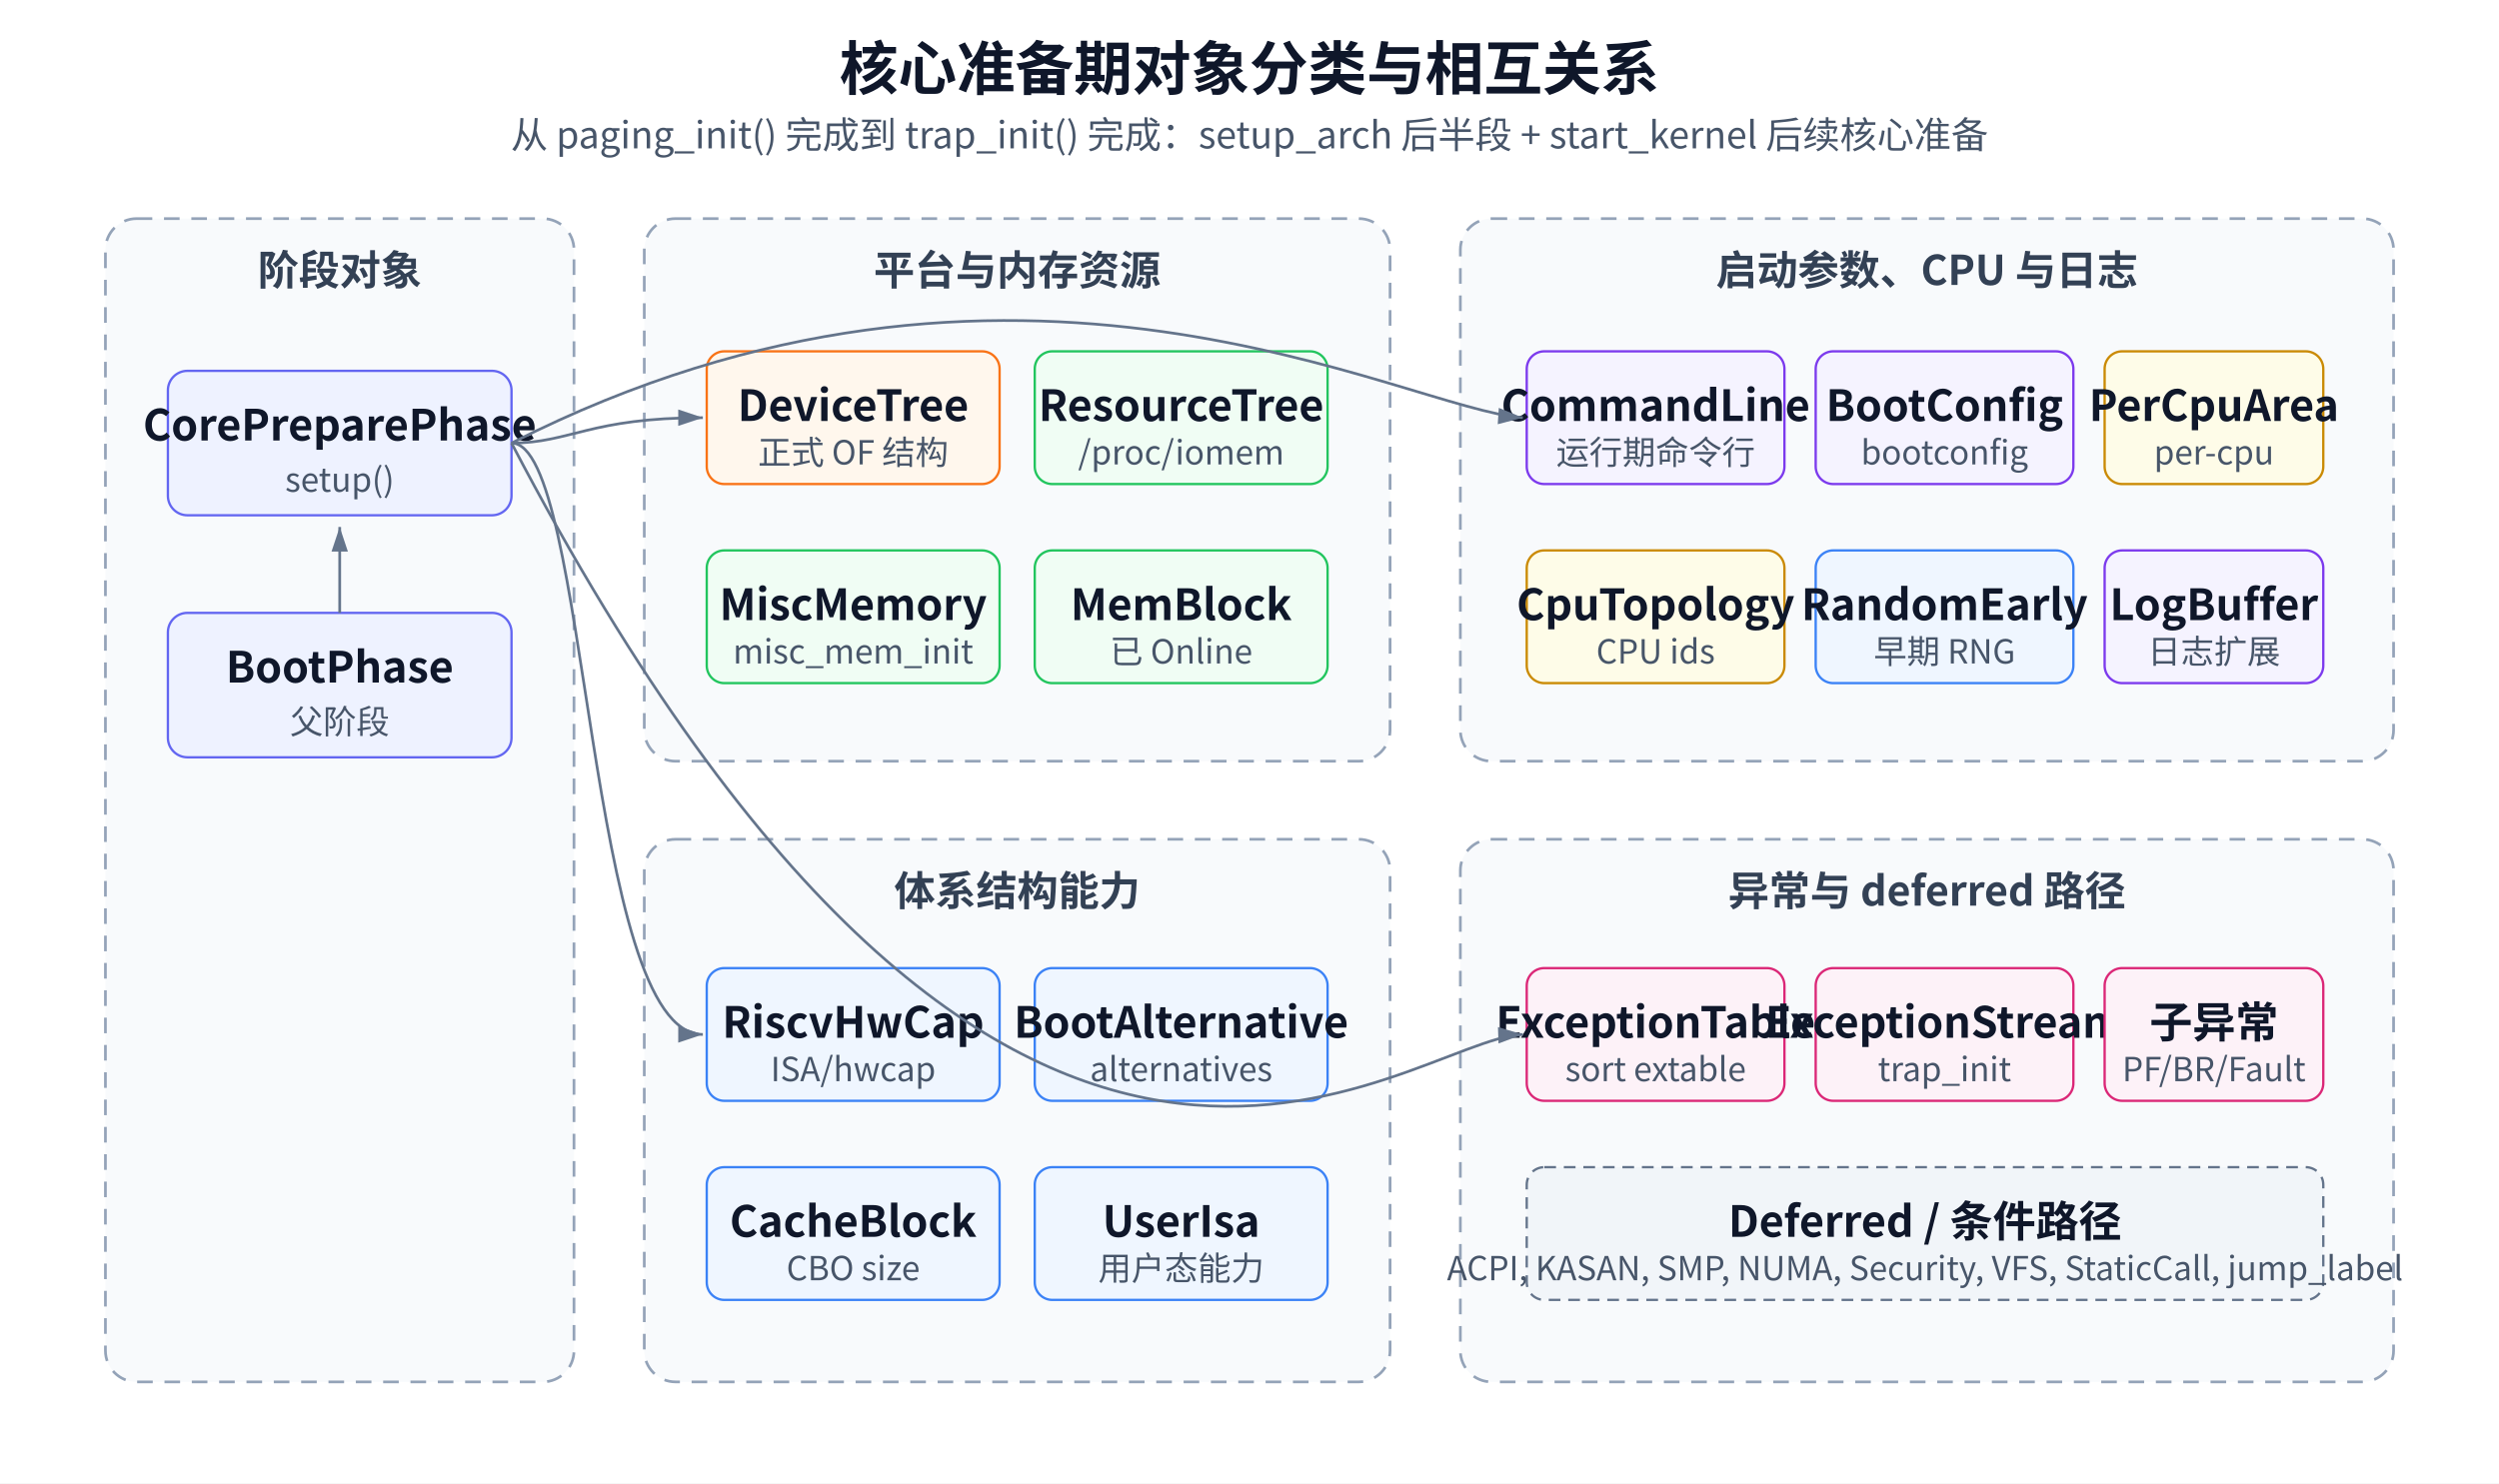
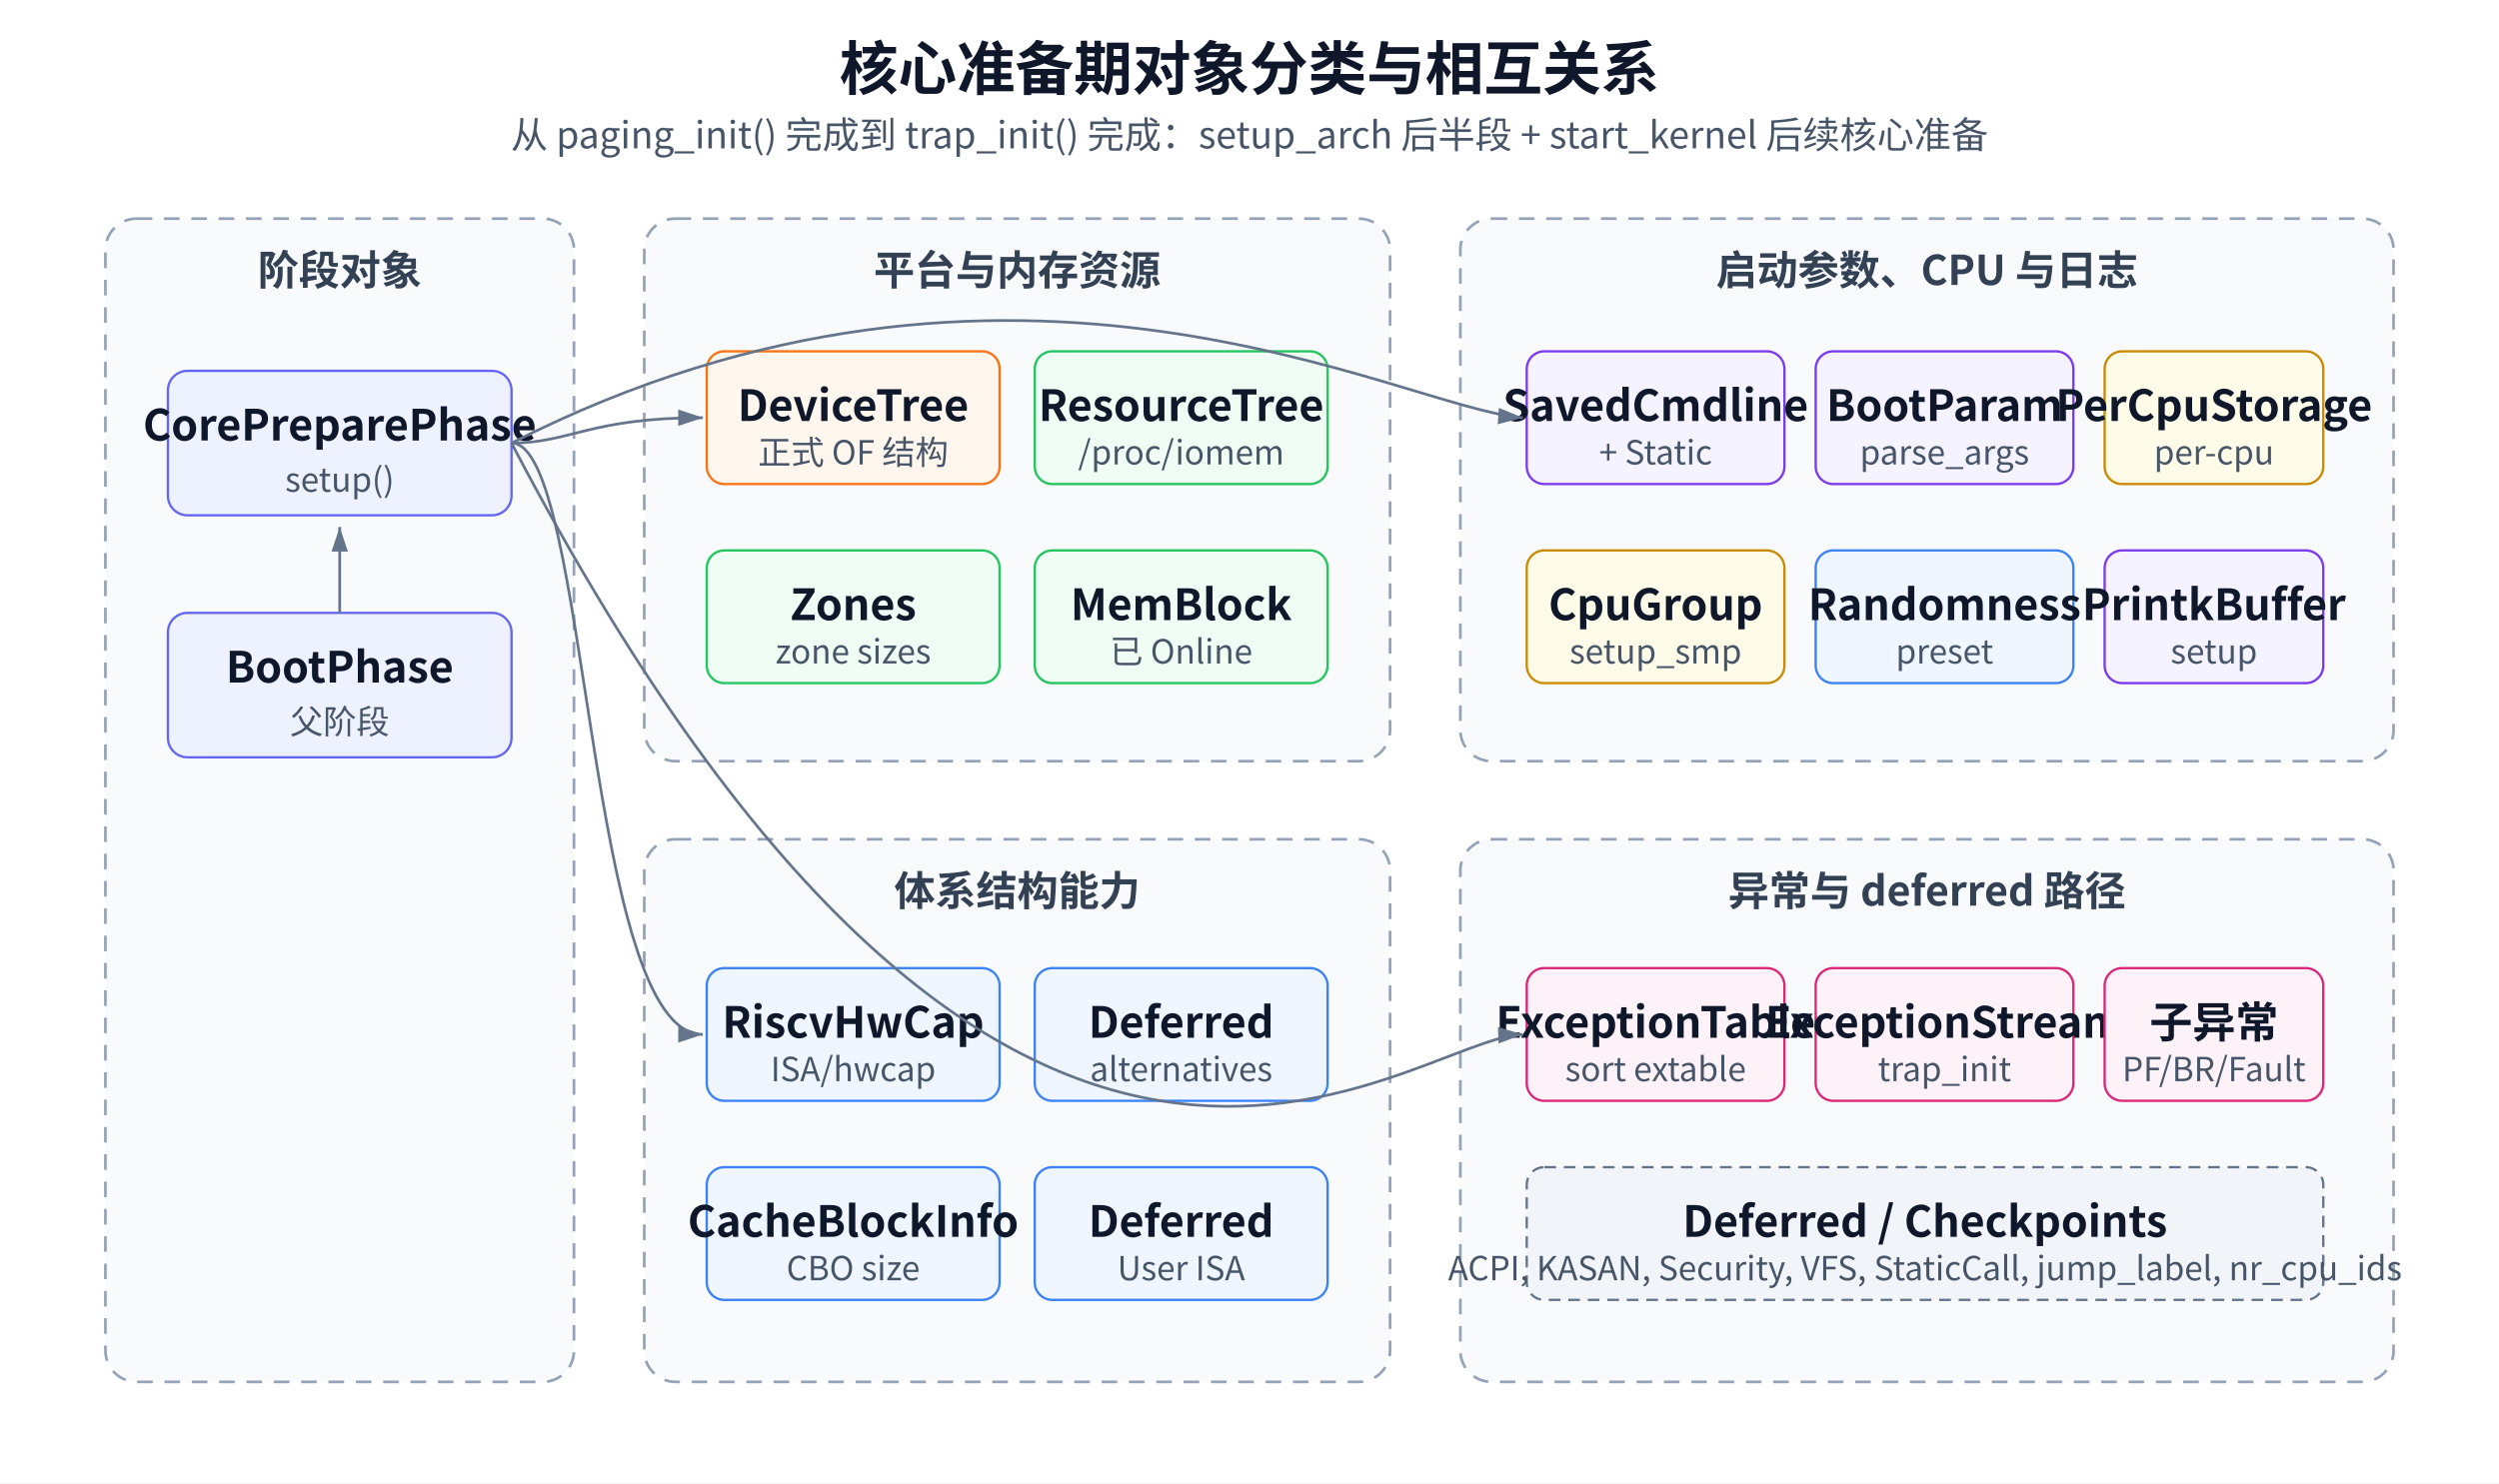
<svg xmlns="http://www.w3.org/2000/svg" width="1280" height="760" viewBox="0 0 1280 760" role="img" aria-labelledby="title desc">
  <defs>
    <style>
      text {
        font-family: "Microsoft YaHei", "Noto Sans CJK SC", "Source Han Sans SC", Arial, sans-serif;
        fill: #0f172a;
      }
      .title { font-size: 30px; font-weight: 600; }
      .subtitle { font-size: 19px; fill: #475569; }
      .group { fill: #f8fafc; stroke: #94a3b8; stroke-width: 1.4; stroke-dasharray: 8 6; }
      .box { fill: #ffffff; stroke: #334155; stroke-width: 1.2; }
      .phase { fill: #eef2ff; stroke: #6366f1; }
      .memory { fill: #f0fdf4; stroke: #22c55e; }
      .platform { fill: #fff7ed; stroke: #f97316; }
      .arch { fill: #eff6ff; stroke: #3b82f6; }
      .cpu { fill: #fefce8; stroke: #ca8a04; }
      .param { fill: #f5f3ff; stroke: #7c3aed; }
      .trap { fill: #fdf2f8; stroke: #db2777; }
      .defer { fill: #f1f5f9; stroke: #64748b; stroke-dasharray: 6 4; }
      .label { font-size: 22px; font-weight: 600; dominant-baseline: middle; }
      .small { font-size: 17px; fill: #475569; dominant-baseline: middle; }
      .group-title { font-size: 21px; font-weight: 600; fill: #334155; }
      .edge { stroke: #64748b; stroke-width: 1.4; fill: none; marker-end: url(#arrow); }
    </style>
    <marker id="arrow" markerWidth="10" markerHeight="10" refX="9" refY="3" orient="auto" markerUnits="strokeWidth">
      <path d="M0,0 L0,6 L9,3 z" fill="#64748b" />
    </marker>
  </defs>
  <rect x="0" y="0" width="1280" height="760" fill="#ffffff" />
  <text x="640" y="46" text-anchor="middle" class="title">核心准备期对象分类与相互关系</text>
  <text x="640" y="76" text-anchor="middle" class="subtitle">从 paging_init() 完成到 trap_init() 完成：setup_arch 后半段 + start_kernel 后续核心准备</text>
  <rect x="54" y="112" width="240" height="596" rx="16" class="group" />
  <text x="174" y="146" text-anchor="middle" class="group-title">阶段对象</text>
  <rect x="86" y="190" width="176" height="74" rx="10" class="box phase" />
  <text x="174" y="218" text-anchor="middle" class="label">CorePreparePhase</text>
  <text x="174" y="246" text-anchor="middle" class="small">setup()</text>
  <rect x="86" y="314" width="176" height="74" rx="10" class="box phase" />
  <text x="174" y="342" text-anchor="middle" class="label">BootPhase</text>
  <text x="174" y="370" text-anchor="middle" class="small">父阶段</text>
  <path d="M174 314 L174 270" class="edge" />
  <rect x="330" y="112" width="382" height="278" rx="16" class="group" />
  <text x="521" y="146" text-anchor="middle" class="group-title">平台与内存资源</text>
  <rect x="362" y="180" width="150" height="68" rx="9" class="box platform" />
  <text x="437" y="208" text-anchor="middle" class="label">DeviceTree</text>
  <text x="437" y="232" text-anchor="middle" class="small">正式 OF 结构</text>
  <rect x="530" y="180" width="150" height="68" rx="9" class="box memory" />
  <text x="605" y="208" text-anchor="middle" class="label">ResourceTree</text>
  <text x="605" y="232" text-anchor="middle" class="small">/proc/iomem</text>
  <rect x="362" y="282" width="150" height="68" rx="9" class="box memory" />
-   <text x="437" y="310" text-anchor="middle" class="label">MiscMemory</text>
-   <text x="437" y="334" text-anchor="middle" class="small">misc_mem_init</text>
+   <text x="437" y="310" text-anchor="middle" class="label">Zones</text>
+   <text x="437" y="334" text-anchor="middle" class="small">zone sizes</text>
  <rect x="530" y="282" width="150" height="68" rx="9" class="box memory" />
  <text x="605" y="310" text-anchor="middle" class="label">MemBlock</text>
  <text x="605" y="334" text-anchor="middle" class="small">已 Online</text>
  <rect x="330" y="430" width="382" height="278" rx="16" class="group" />
  <text x="521" y="464" text-anchor="middle" class="group-title">体系结构能力</text>
  <rect x="362" y="496" width="150" height="68" rx="9" class="box arch" />
  <text x="437" y="524" text-anchor="middle" class="label">RiscvHwCap</text>
  <text x="437" y="548" text-anchor="middle" class="small">ISA/hwcap</text>
  <rect x="530" y="496" width="150" height="68" rx="9" class="box arch" />
-   <text x="605" y="524" text-anchor="middle" class="label">BootAlternative</text>
+   <text x="605" y="524" text-anchor="middle" class="label">Deferred</text>
  <text x="605" y="548" text-anchor="middle" class="small">alternatives</text>
  <rect x="362" y="598" width="150" height="68" rx="9" class="box arch" />
-   <text x="437" y="626" text-anchor="middle" class="label">CacheBlock</text>
+   <text x="437" y="626" text-anchor="middle" class="label">CacheBlockInfo</text>
  <text x="437" y="650" text-anchor="middle" class="small">CBO size</text>
  <rect x="530" y="598" width="150" height="68" rx="9" class="box arch" />
-   <text x="605" y="626" text-anchor="middle" class="label">UserIsa</text>
-   <text x="605" y="650" text-anchor="middle" class="small">用户态能力</text>
+   <text x="605" y="626" text-anchor="middle" class="label">Deferred</text>
+   <text x="605" y="650" text-anchor="middle" class="small">User ISA</text>
  <rect x="748" y="112" width="478" height="278" rx="16" class="group" />
  <text x="987" y="146" text-anchor="middle" class="group-title">启动参数、CPU 与日志</text>
  <rect x="782" y="180" width="132" height="68" rx="9" class="box param" />
-   <text x="848" y="208" text-anchor="middle" class="label">CommandLine</text>
-   <text x="848" y="232" text-anchor="middle" class="small">运行期命令行</text>
+   <text x="848" y="208" text-anchor="middle" class="label">SavedCmdline</text>
+   <text x="848" y="232" text-anchor="middle" class="small">+ Static</text>
  <rect x="930" y="180" width="132" height="68" rx="9" class="box param" />
-   <text x="996" y="208" text-anchor="middle" class="label">BootConfig</text>
-   <text x="996" y="232" text-anchor="middle" class="small">bootconfig</text>
+   <text x="996" y="208" text-anchor="middle" class="label">BootParam</text>
+   <text x="996" y="232" text-anchor="middle" class="small">parse_args</text>
  <rect x="1078" y="180" width="112" height="68" rx="9" class="box cpu" />
-   <text x="1134" y="208" text-anchor="middle" class="label">PerCpuArea</text>
+   <text x="1134" y="208" text-anchor="middle" class="label">PerCpuStorage</text>
  <text x="1134" y="232" text-anchor="middle" class="small">per-cpu</text>
  <rect x="782" y="282" width="132" height="68" rx="9" class="box cpu" />
-   <text x="848" y="310" text-anchor="middle" class="label">CpuTopology</text>
-   <text x="848" y="334" text-anchor="middle" class="small">CPU ids</text>
+   <text x="848" y="310" text-anchor="middle" class="label">CpuGroup</text>
+   <text x="848" y="334" text-anchor="middle" class="small">setup_smp</text>
  <rect x="930" y="282" width="132" height="68" rx="9" class="box arch" />
-   <text x="996" y="310" text-anchor="middle" class="label">RandomEarly</text>
-   <text x="996" y="334" text-anchor="middle" class="small">早期 RNG</text>
+   <text x="996" y="310" text-anchor="middle" class="label">Randomness</text>
+   <text x="996" y="334" text-anchor="middle" class="small">preset</text>
  <rect x="1078" y="282" width="112" height="68" rx="9" class="box param" />
-   <text x="1134" y="310" text-anchor="middle" class="label">LogBuffer</text>
-   <text x="1134" y="334" text-anchor="middle" class="small">日志扩展</text>
+   <text x="1134" y="310" text-anchor="middle" class="label">PrintkBuffer</text>
+   <text x="1134" y="334" text-anchor="middle" class="small">setup</text>
  <rect x="748" y="430" width="478" height="278" rx="16" class="group" />
  <text x="987" y="464" text-anchor="middle" class="group-title">异常与 deferred 路径</text>
  <rect x="782" y="496" width="132" height="68" rx="9" class="box trap" />
  <text x="848" y="524" text-anchor="middle" class="label">ExceptionTable</text>
  <text x="848" y="548" text-anchor="middle" class="small">sort extable</text>
  <rect x="930" y="496" width="132" height="68" rx="9" class="box trap" />
  <text x="996" y="524" text-anchor="middle" class="label">ExceptionStream</text>
  <text x="996" y="548" text-anchor="middle" class="small">trap_init</text>
  <rect x="1078" y="496" width="112" height="68" rx="9" class="box trap" />
  <text x="1134" y="524" text-anchor="middle" class="label">子异常</text>
  <text x="1134" y="548" text-anchor="middle" class="small">PF/BR/Fault</text>
  <rect x="782" y="598" width="408" height="68" rx="9" class="box defer" />
-   <text x="986" y="626" text-anchor="middle" class="label">Deferred / 条件路径</text>
-   <text x="986" y="650" text-anchor="middle" class="small">ACPI, KASAN, SMP, NUMA, Security, VFS, StaticCall, jump_label</text>
+   <text x="986" y="626" text-anchor="middle" class="label">Deferred / Checkpoints</text>
+   <text x="986" y="650" text-anchor="middle" class="small">ACPI, KASAN, Security, VFS, StaticCall, jump_label, nr_cpu_ids</text>
  <path d="M262 227 C292 227, 302 214, 360 214" class="edge" />
  <path d="M262 227 C302 227, 300 530, 360 530" class="edge" />
  <path d="M262 227 C520 96, 720 210, 780 214" class="edge" />
  <path d="M262 227 C520 720, 720 532, 780 530" class="edge" />
</svg>
